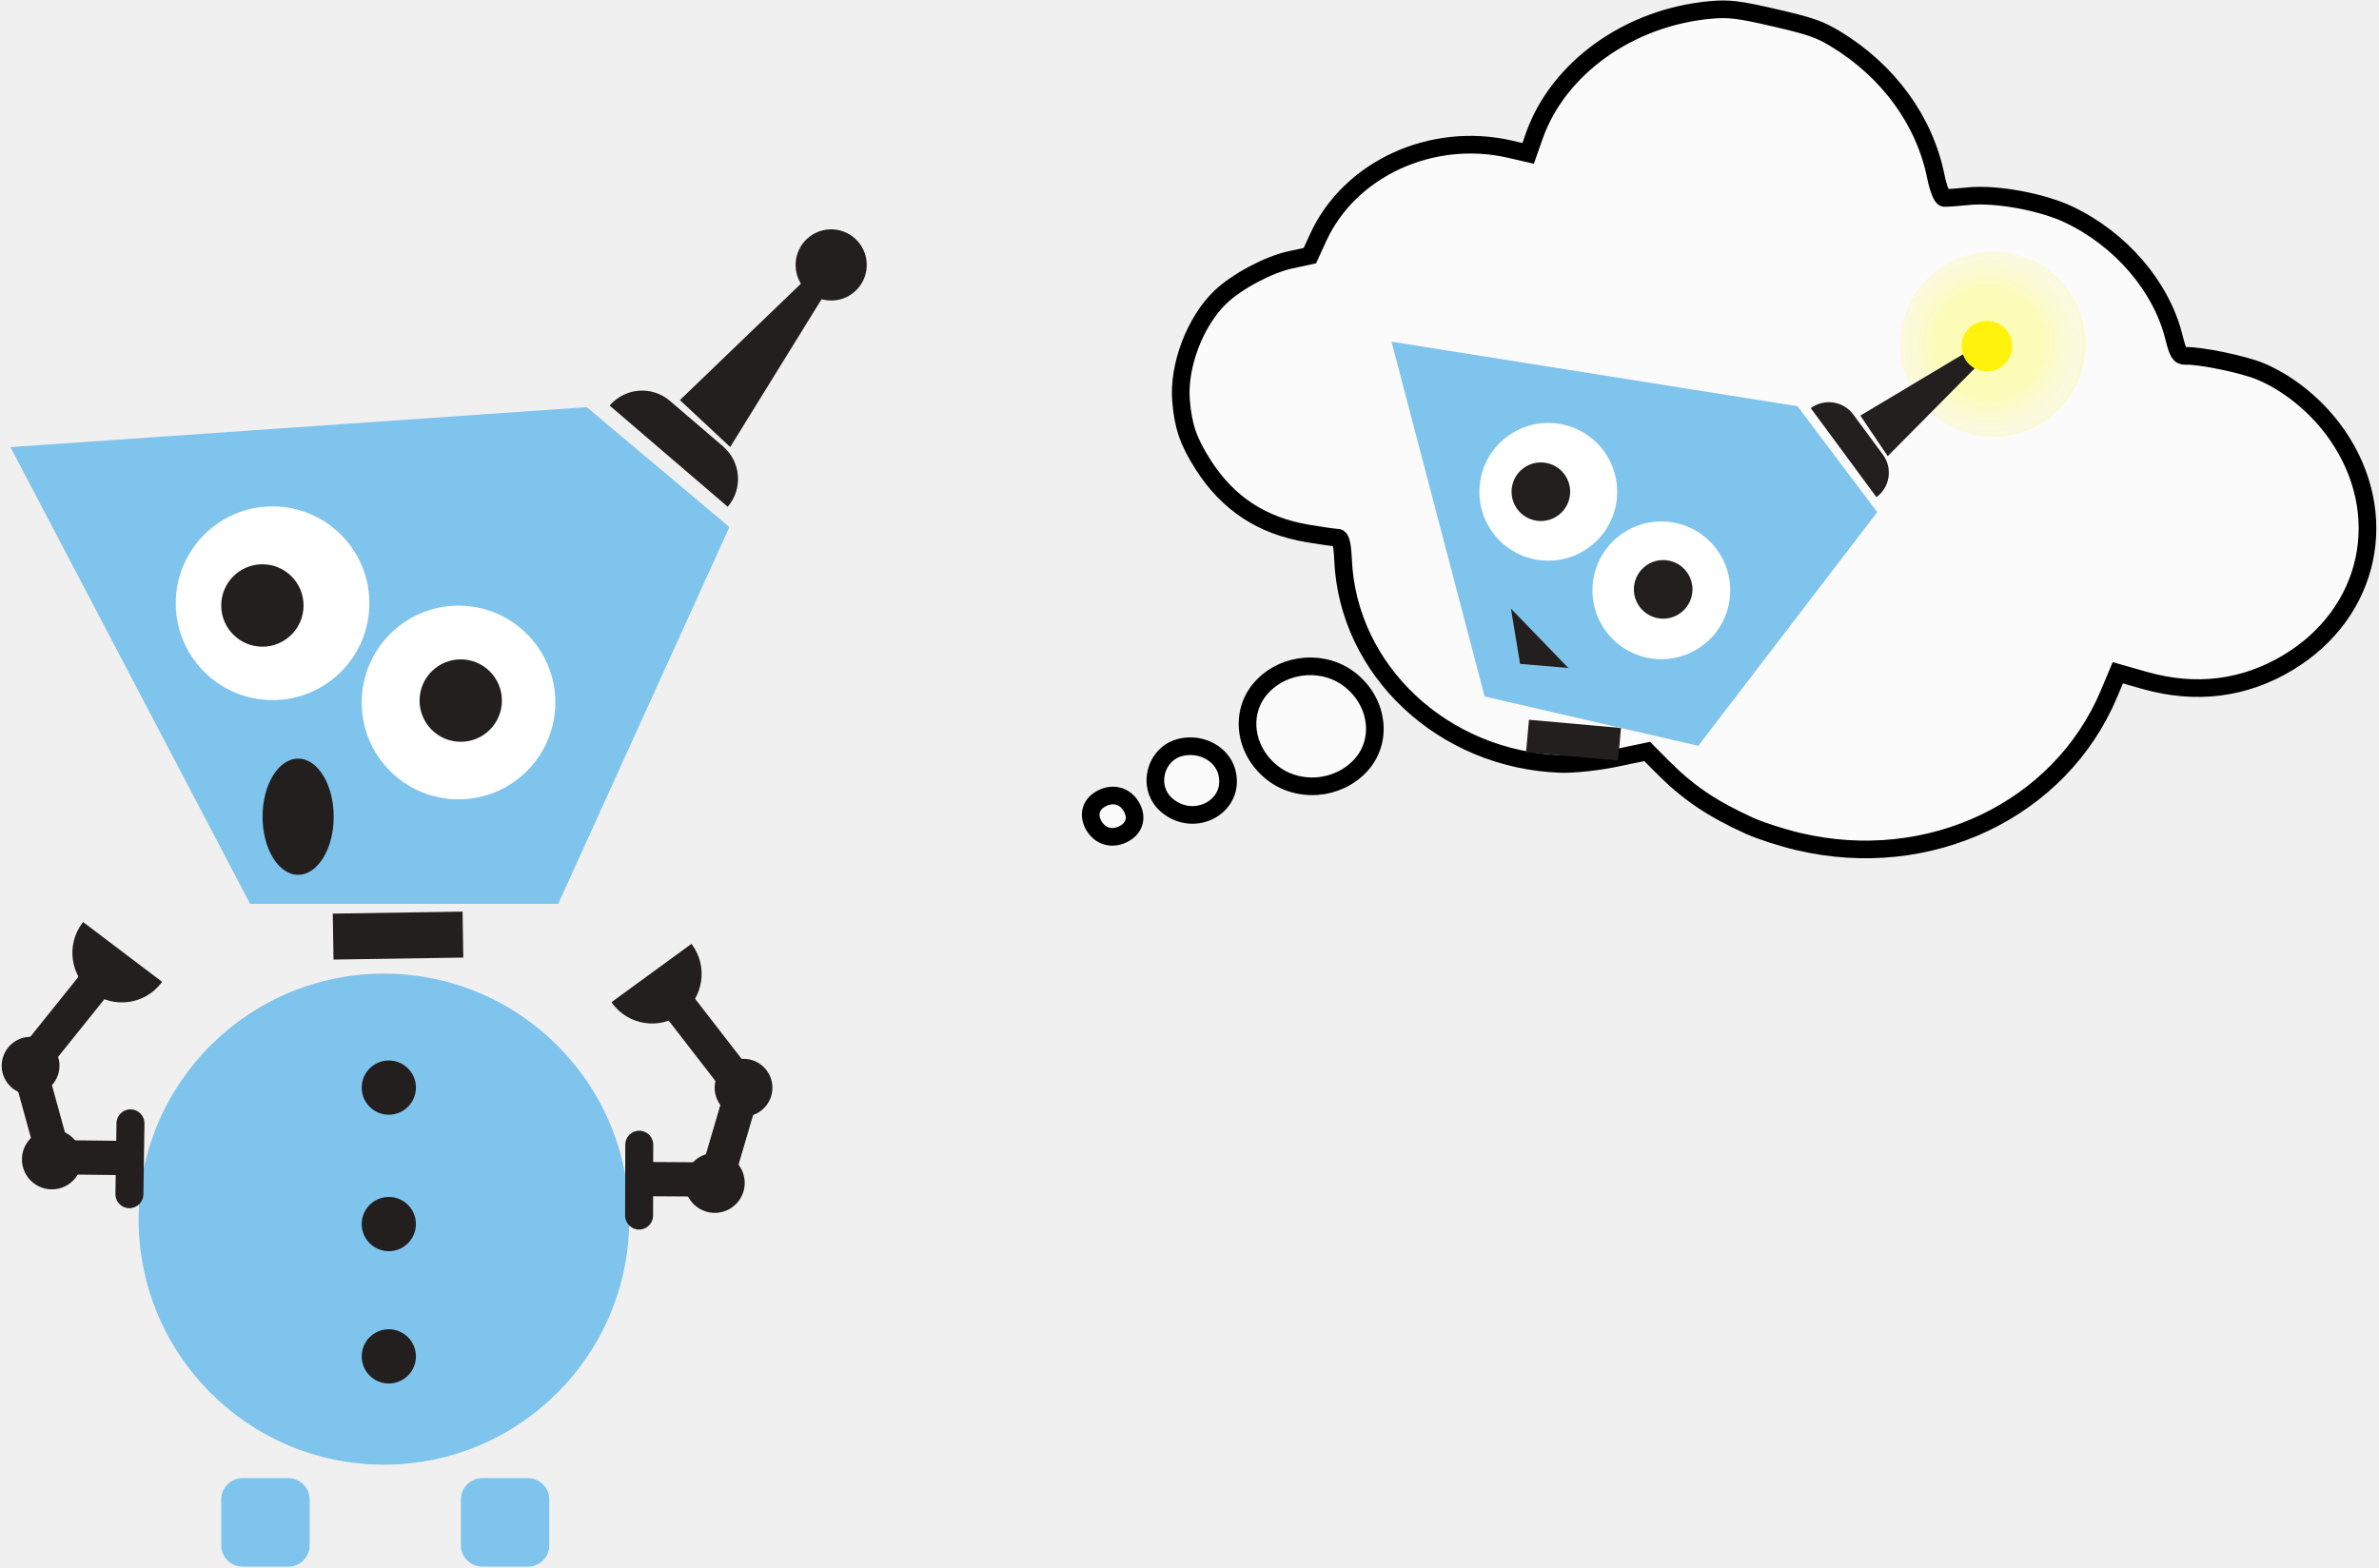
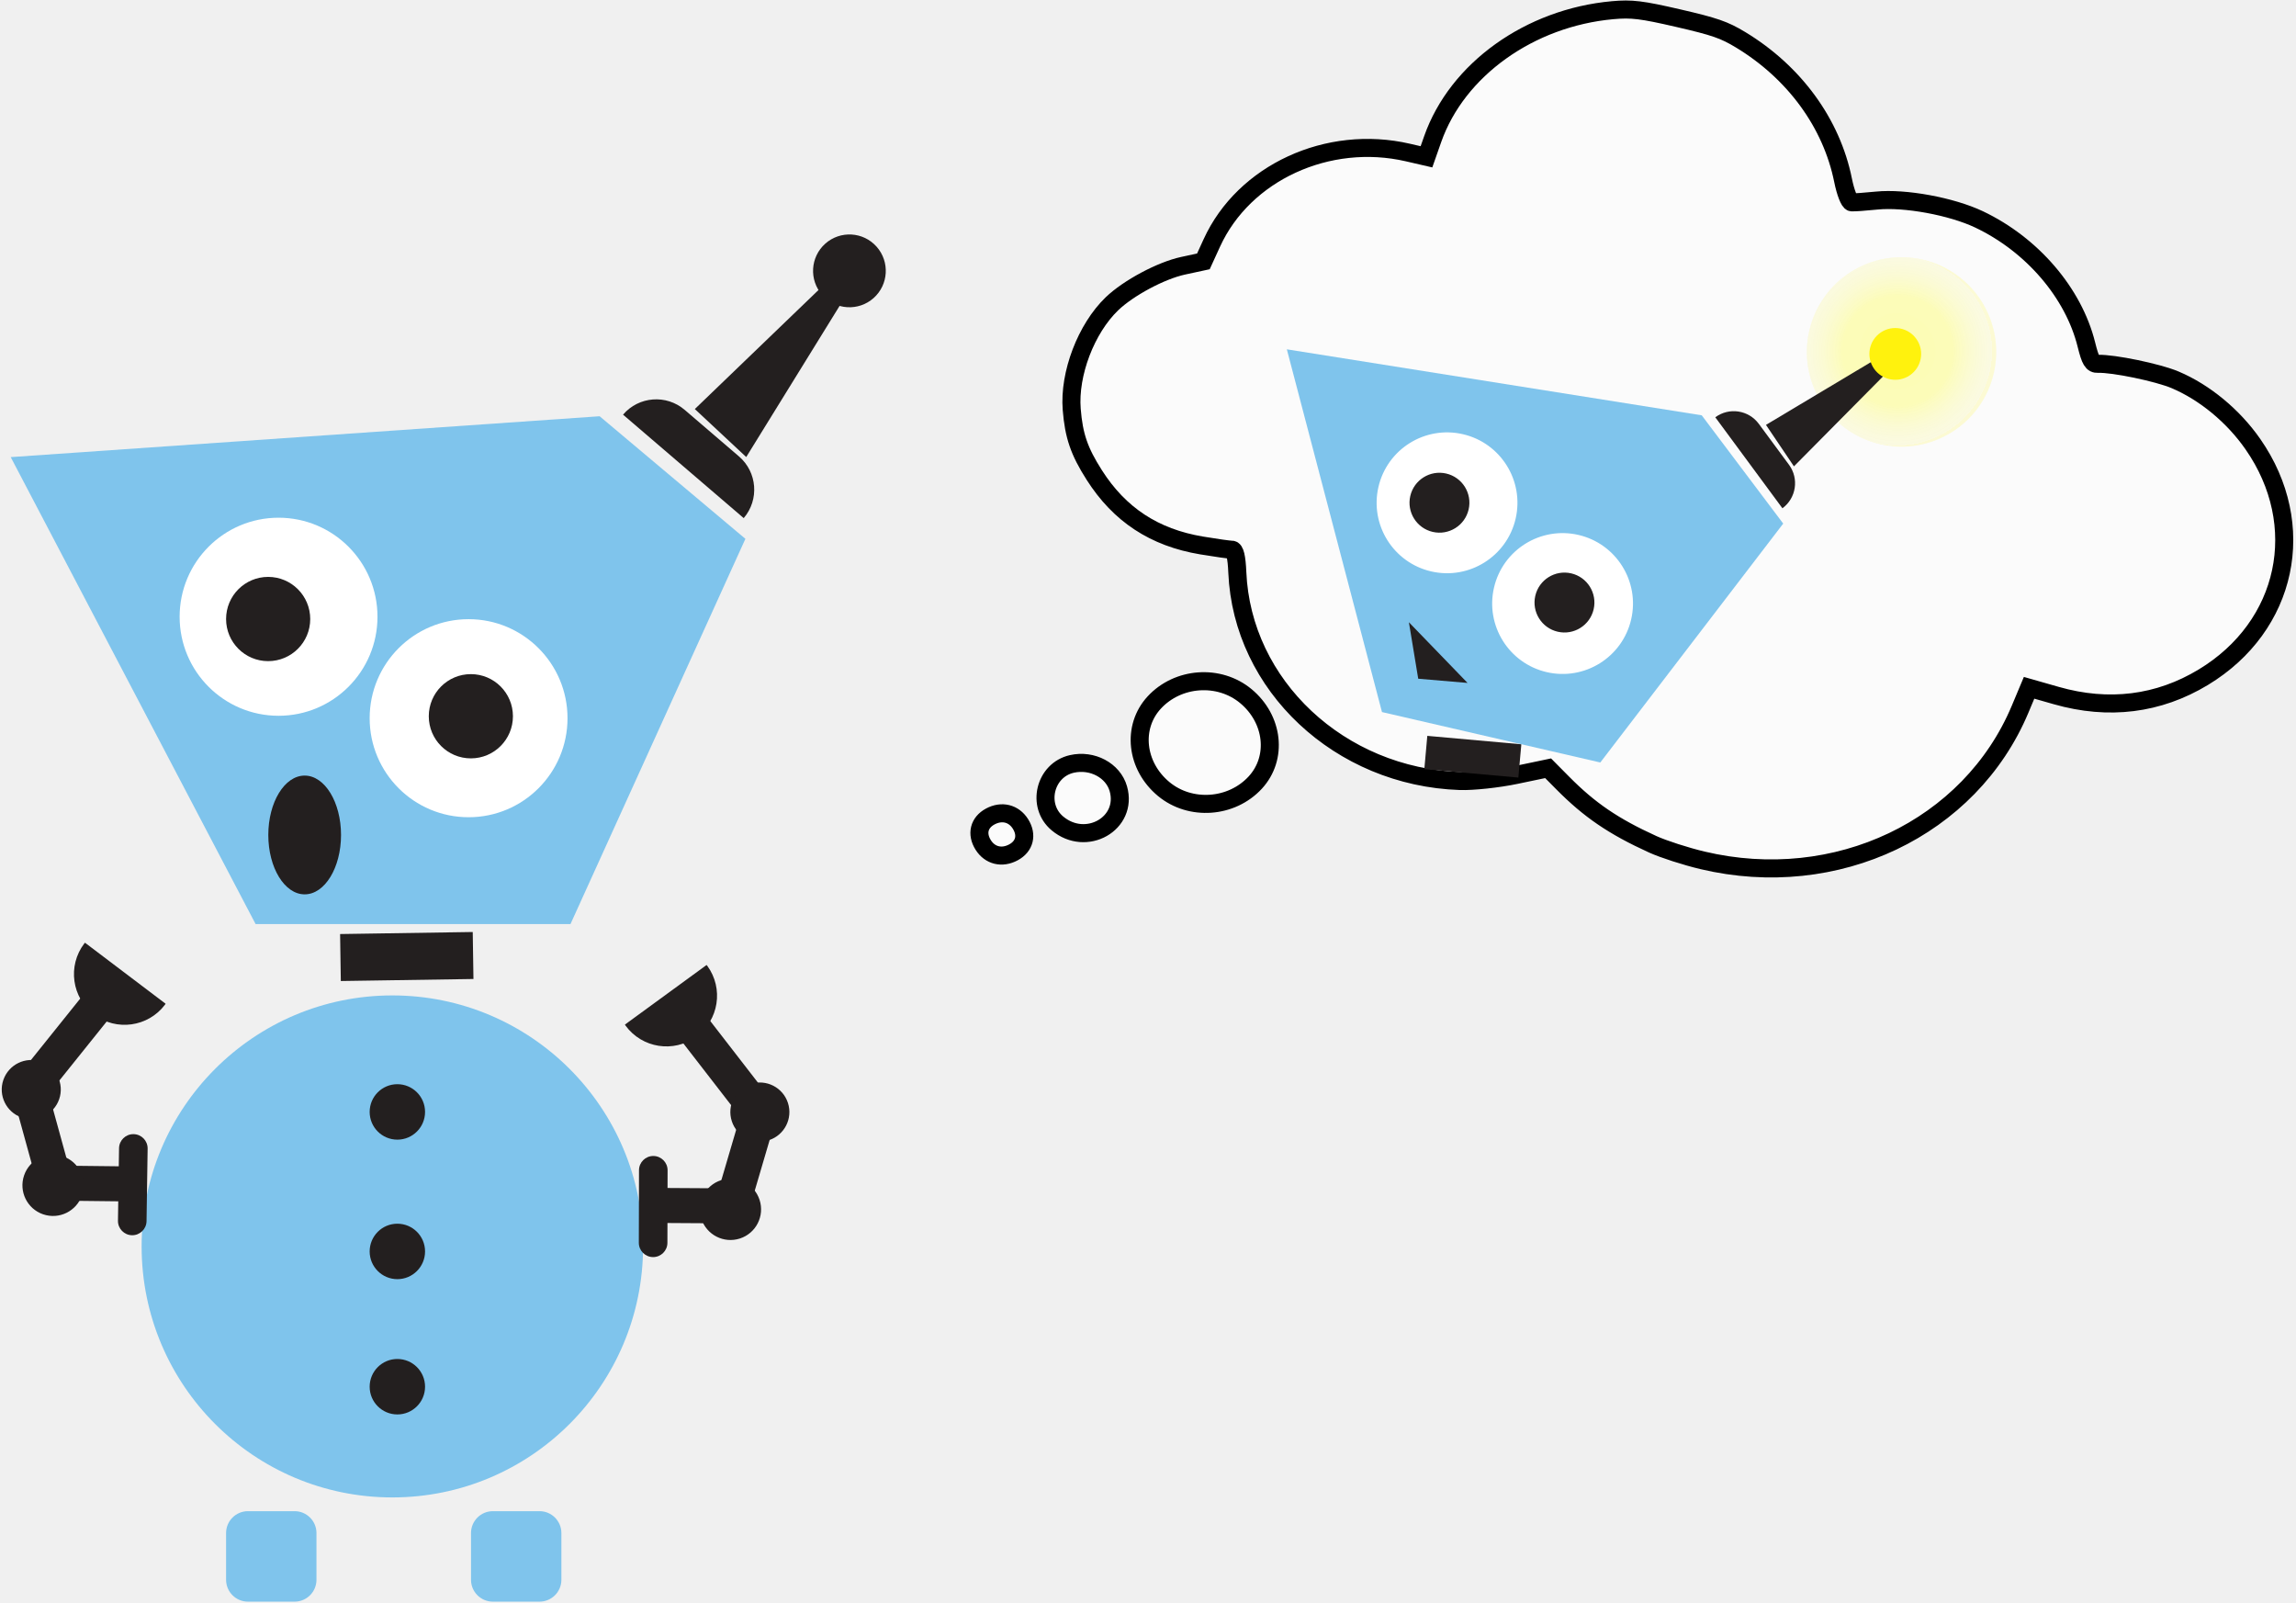
- <svg xmlns="http://www.w3.org/2000/svg" xmlns:xlink="http://www.w3.org/1999/xlink" width="809" height="533" viewBox="0 0 809 533">
+ <svg xmlns="http://www.w3.org/2000/svg" xmlns:xlink="http://www.w3.org/1999/xlink" width="764" height="533" viewBox="0 0 764 533">
  <defs>
-     <radialGradient cx="77.481%" cy="21.955%" fx="77.481%" fy="21.955%" r="63.68%" id="a">
+     <radialGradient id="a" cx="77.481%" cy="21.955%" r="63.68%" fx="77.481%" fy="21.955%">
      <stop stop-color="#FFFA1E" stop-opacity=".55" offset="0%" />
      <stop stop-color="#FFF20D" stop-opacity=".55" offset="100%" />
    </radialGradient>
-     <radialGradient cx="47.831%" fx="47.831%" fy="50%" r="49.966%" id="c">
-       <stop stop-color="#FF0" offset="0%" />
+     <radialGradient id="c" cx="47.831%" r="49.966%" fx="47.831%" fy="50%">
+       <stop stop-color="#FFFF00" offset="0%" />
      <stop stop-color="#FFFF08" stop-opacity=".98" offset="57.968%" />
      <stop stop-color="#F5F5BF" stop-opacity=".531" offset="100%" />
-       <stop stop-color="#FFF" stop-opacity=".404" offset="100%" />
-       <stop stop-color="#FF0" stop-opacity=".11" offset="100%" />
+       <stop stop-color="#FFFFFF" stop-opacity=".404" offset="100%" />
+       <stop stop-color="#FFFF00" stop-opacity=".11" offset="100%" />
    </radialGradient>
    <circle id="b" cx="55.5" cy="31.5" r="31.5" />
-     <radialGradient cx="88.398%" cy="171.136%" fx="88.398%" fy="171.136%" r="38.397%" id="d">
+     <radialGradient id="d" cx="88.398%" cy="171.136%" r="38.397%" fx="88.398%" fy="171.136%">
      <stop stop-color="#FFFA1E" offset="0%" />
      <stop stop-color="#FFF20D" offset="100%" />
    </radialGradient>
  </defs>
-   <g fill="none" fill-rule="evenodd">
-     <path d="M245.887 151.829l-18.054-15.475c-6.106-5.236-15.289-4.525-20.516 1.587l40.155 34.418c5.228-6.11 4.517-15.303-1.585-20.53M231.205 136.076l44.282-42.606 6.644 3.835-33.822 54.735-17.104-15.964" fill="#231F1F" />
-     <path d="M290.685 99.161c-4.997 4.443-12.645 3.989-17.082-1.012-4.437-5.001-3.983-12.653 1.012-17.096 4.996-4.437 12.644-3.986 17.08 1.015 4.436 5.001 3.985 12.655-1.01 17.093" fill="#231F1F" />
-     <path d="M213.986 414.649c0 46.115-37.351 83.5-83.43 83.5-46.078 0-83.43-37.385-83.43-83.5 0-46.117 37.352-83.502 83.43-83.502 46.079 0 83.43 37.385 83.43 83.502M105.304 525.54a7.28 7.28 0 0 1-7.277 7.282h-15.52a7.28 7.28 0 0 1-7.278-7.282v-15.535a7.28 7.28 0 0 1 7.277-7.28h15.52a7.28 7.28 0 0 1 7.278 7.28v15.535M186.803 525.54a7.278 7.278 0 0 1-7.275 7.282h-15.523a7.278 7.278 0 0 1-7.275-7.282v-15.535c0-4.021 3.257-7.28 7.275-7.28h15.523a7.278 7.278 0 0 1 7.275 7.28v15.535" fill="#7FC4EC" />
-     <path fill="#231F1F" d="M157.544 325.682l-44.135.676-.24-15.63 44.136-.677.239 15.63" />
-     <g fill="#231F1F">
-       <path d="M49.124 382.12a4.75 4.75 0 0 0-4.684-4.822 4.757 4.757 0 0 0-4.826 4.688l-.363 24.115a4.762 4.762 0 0 0 4.682 4.828 4.763 4.763 0 0 0 4.829-4.692l.362-24.117" />
-       <path d="M30.22 327.805l-26.8 33.4 10.499 38.15 31.847.36.136-11.65-23.085-.26-6.592-23.954L39.3 335.096l-9.08-7.29" />
-       <path d="M27.283 397.637c1.833-5.324-.993-11.124-6.313-12.955-5.32-1.832-11.117.998-12.95 6.323-1.834 5.325.992 11.124 6.312 12.955 5.32 1.832 11.117-.997 12.95-6.323M19.69 365.66c1.769-5.134-.957-10.726-6.087-12.493-5.129-1.766-10.72.963-12.488 6.097-1.768 5.135.958 10.727 6.087 12.493 5.13 1.766 10.721-.962 12.489-6.097M55.095 333.908c-.075.104-.118.221-.198.329-5.614 7.426-16.183 8.896-23.605 3.28-7.42-5.618-8.881-16.19-3.266-23.618.08-.108.181-.182.26-.281l26.809 20.29" />
+   <g fill="none" fill-rule="evenodd" transform="translate(-12 -33)">
+     <g transform="translate(0 111)">
+       <path fill="#231F1F" d="M257.887,73.829 L239.833,58.354 C233.727,53.118 224.544,53.829 219.317,59.941 L259.472,94.359 C264.7,88.25 263.989,79.056 257.887,73.829" />
+       <polyline fill="#231F1F" points="243.205 58.076 287.487 15.47 294.131 19.305 260.309 74.04 243.205 58.076" />
+       <path fill="#231F1F" d="M302.685,21.161 C297.688,25.604 290.04,25.15 285.603,20.149 C281.166,15.148 281.62,7.496 286.615,3.053 C291.611,-1.384 299.259,-0.933 303.695,4.068 C308.131,9.069 307.68,16.723 302.685,21.161" />
+       <path fill="#7FC4EC" d="M225.986 336.649C225.986 382.764 188.635 420.149 142.556 420.149 96.478 420.149 59.125 382.764 59.125 336.649 59.125 290.532 96.478 253.147 142.556 253.147 188.635 253.147 225.986 290.532 225.986 336.649M117.304 447.54C117.304 451.562 114.044 454.822 110.027 454.822L94.506 454.822C90.489 454.822 87.229 451.562 87.229 447.54L87.229 432.005C87.229 427.984 90.489 424.724 94.506 424.724L110.027 424.724C114.044 424.724 117.304 427.984 117.304 432.005L117.304 447.54M198.803 447.54C198.803 451.562 195.545 454.822 191.528 454.822L176.005 454.822C171.987 454.822 168.73 451.562 168.73 447.54L168.73 432.005C168.73 427.984 171.987 424.724 176.005 424.724L191.528 424.724C195.545 424.724 198.803 427.984 198.803 432.005L198.803 447.54" />
+       <polyline fill="#231F1F" points="169.544 247.682 125.409 248.358 125.169 232.728 169.305 232.051 169.544 247.682" />
+       <g fill="#231F1F" transform="scale(1 -1) rotate(-19 -948.081 -160.7)">
+         <path d="M52.834,32.258 C52.016,34.756 49.33,36.113 46.835,35.293 C44.34,34.478 42.981,31.787 43.799,29.29 L51.307,6.37 C52.125,3.876 54.811,2.517 57.305,3.329 C59.801,4.152 61.163,6.837 60.343,9.337 L52.834,32.258" />
+         <polyline points="17.277 77.46 2.81 37.155 25.159 4.5 55.387 14.529 51.724 25.589 29.811 18.319 15.78 38.821 28.234 73.522 17.277 77.46" />
+         <path d="M37.235 10.476C37.235 16.107 32.675 20.671 27.049 20.671 21.422 20.671 16.862 16.107 16.862 10.476 16.862 4.844 21.422.281 27.049.281 32.675.281 37.235 4.844 37.235 10.476M19.646 38.239C19.646 43.669 15.248 48.07 9.822 48.07 4.398 48.07.27373675e-13 43.669.27373675e-13 38.239.27373675e-13 32.809 4.398 28.409 9.822 28.409 15.248 28.409 19.646 32.809 19.646 38.239M42.783 79.788C42.747 79.666 42.744 79.541 42.703 79.413 39.813 70.564 30.298 65.733 21.452 68.626 12.608 71.523 7.784 81.043 10.675 89.894 10.715 90.022 10.787 90.125 10.829 90.245L42.783 79.788" />
+       </g>
+       <g fill="#231F1F" transform="scale(1 -1) rotate(18 1200.95 543.997)">
+         <path d="M8.112,32.258 C8.929,34.756 11.617,36.113 14.112,35.293 C16.606,34.478 17.968,31.787 17.149,29.29 L9.64,6.37 C8.822,3.876 6.136,2.517 3.641,3.329 C1.145,4.152 -0.215,6.837 0.603,9.337 L8.112,32.258" />
+         <polyline points="44.095 77.46 58.562 37.155 36.214 4.5 5.986 14.529 9.648 25.589 31.562 18.319 45.593 38.821 33.138 73.522 44.095 77.46" />
+         <path d="M22.848 10.476C22.848 16.107 27.409 20.671 33.034 20.671 38.661 20.671 43.221 16.107 43.221 10.476 43.221 4.844 38.661.281 33.034.281 27.409.281 22.848 4.844 22.848 10.476M42.521 38.239C42.521 43.669 46.919 48.07 52.344 48.07 57.768 48.07 62.165 43.669 62.165 38.239 62.165 32.809 57.768 28.409 52.344 28.409 46.919 28.409 42.521 32.809 42.521 38.239M18.633 79.788C18.67 79.666 18.675 79.541 18.715 79.413 21.607 70.564 31.119 65.733 39.965 68.626 48.81 71.523 53.634 81.043 50.743 89.894 50.702 90.022 50.632 90.125 50.591 90.245L18.633 79.788" />
+       </g>
+       <path fill="#231F1F" d="M153.439 291.905C153.439 296.999 149.31 301.129 144.221 301.129 139.131 301.129 135.005 296.999 135.005 291.905 135.005 286.811 139.131 282.681 144.221 282.681 149.31 282.681 153.439 286.811 153.439 291.905M153.439 338.315C153.439 343.411 149.31 347.54 144.221 347.54 139.131 347.54 135.005 343.411 135.005 338.315 135.005 333.221 139.131 329.091 144.221 329.091 149.31 329.091 153.439 333.221 153.439 338.315M153.439 383.319C153.439 388.414 149.31 392.543 144.221 392.543 139.131 392.543 135.005 388.414 135.005 383.319 135.005 378.224 139.131 374.095 144.221 374.095 149.31 374.095 153.439 378.224 153.439 383.319" />
+       <polyline fill="#7FC4EC" points="15.564 74.068 97.055 229.416 201.826 229.416 260.034 101.253 211.531 60.474 15.564 74.068" />
+       <path fill="#FFFFFF" d="M137.609 127.173C137.609 145.37 122.87 160.118 104.691 160.118 86.511 160.118 71.772 145.37 71.772 127.173 71.772 108.978 86.511 94.227 104.691 94.227 122.87 94.227 137.609 108.978 137.609 127.173M200.843 160.925C200.843 179.122 186.104 193.871 167.926 193.871 149.743 193.871 135.005 179.122 135.005 160.925 135.005 142.731 149.743 127.98 167.926 127.98 186.104 127.98 200.843 142.731 200.843 160.925" />
+       <path fill="#231F1F" d="M115.229 127.931C115.229 135.668 108.96 141.944 101.227 141.944 93.496 141.944 87.229 135.668 87.229 127.931 87.229 120.191 93.496 113.916 101.227 113.916 108.96 113.916 115.229 120.191 115.229 127.931M125.478 199.772C125.478 210.68 120.061 219.526 113.378 219.526 106.697 219.526 101.281 210.68 101.281 199.772 101.281 188.862 106.697 180.016 113.378 180.016 120.061 180.016 125.478 188.862 125.478 199.772M182.681 160.277C182.681 168.015 176.411 174.289 168.679 174.289 160.947 174.289 154.678 168.015 154.678 160.277 154.678 152.538 160.947 146.263 168.679 146.263 176.411 146.263 182.681 152.538 182.681 160.277" />
    </g>
-     <g fill="#231F1F">
-       <path d="M212.63 389.302a4.75 4.75 0 0 1 4.768-4.74 4.757 4.757 0 0 1 4.744 4.771l-.06 24.119a4.762 4.762 0 0 1-4.765 4.745 4.764 4.764 0 0 1-4.746-4.775l.059-24.12" />
-       <path d="M232.883 335.194l26.215 33.862-11.164 37.962-31.848-.197.065-11.65 23.088.142 7.009-23.834-22.568-29.154 9.203-7.131" />
-       <path d="M233.376 405.465c-1.74-5.355 1.187-11.105 6.537-12.844 5.35-1.738 11.098 1.193 12.838 6.549 1.74 5.356-1.186 11.104-6.537 12.843-5.35 1.738-11.098-1.191-12.838-6.548M243.506 372.981c-1.678-5.164 1.145-10.708 6.305-12.385 5.159-1.676 10.7 1.15 12.378 6.315 1.678 5.164-1.144 10.708-6.302 12.384-5.16 1.677-10.703-1.15-12.38-6.314M207.948 340.848c.074.105.116.222.195.331 5.484 7.523 16.023 9.178 23.542 3.693 7.518-5.489 9.164-16.033 3.678-23.558-.078-.11-.177-.185-.252-.286l-27.163 19.82" />
-     </g>
-     <path d="M141.439 369.905c0 5.094-4.129 9.224-9.218 9.224-5.09 0-9.216-4.13-9.216-9.224s4.126-9.224 9.216-9.224c5.09 0 9.218 4.13 9.218 9.224M141.439 416.315c0 5.096-4.129 9.225-9.218 9.225-5.09 0-9.216-4.13-9.216-9.225 0-5.094 4.126-9.224 9.216-9.224 5.09 0 9.218 4.13 9.218 9.224M141.439 461.32c0 5.094-4.129 9.223-9.218 9.223-5.09 0-9.216-4.129-9.216-9.224 0-5.095 4.126-9.224 9.216-9.224 5.09 0 9.218 4.129 9.218 9.224" fill="#231F1F" />
-     <path fill="#7FC4EC" d="M3.564 152.068l81.491 155.348h104.771l58.208-128.163-48.503-40.779L3.564 152.068" />
-     <path d="M125.61 205.173c0 18.197-14.74 32.945-32.919 32.945-18.18 0-32.92-14.748-32.92-32.945 0-18.195 14.74-32.946 32.92-32.946s32.918 14.751 32.918 32.946M188.843 238.925c0 18.197-14.74 32.946-32.917 32.946-18.183 0-32.92-14.749-32.92-32.946 0-18.194 14.737-32.945 32.92-32.945 18.178 0 32.917 14.751 32.917 32.945" fill="#FFF" />
-     <path d="M103.229 205.93c0 7.738-6.269 14.014-14.002 14.014-7.73 0-13.998-6.276-13.998-14.013 0-7.74 6.267-14.015 13.998-14.015 7.733 0 14.002 6.275 14.002 14.015M113.478 277.772c0 10.908-5.417 19.754-12.1 19.754-6.681 0-12.097-8.846-12.097-19.754 0-10.91 5.416-19.756 12.097-19.756 6.683 0 12.1 8.846 12.1 19.756M170.68 238.277c0 7.738-6.27 14.012-14 14.012-7.733 0-14.002-6.274-14.002-14.012 0-7.74 6.269-14.014 14.001-14.014 7.732 0 14.002 6.275 14.002 14.014" fill="#231F1F" />
-     <g>
-       <path d="M372.157 281.073c-2.308-3.682-1.38-7.432 2.336-9.437 3.84-2.073 7.845-1.09 10.078 2.473 2.308 3.683 1.38 7.433-2.336 9.438-3.84 2.073-7.845 1.09-10.078-2.474zm24.702-7.147c-7.07-5.92-4.205-17.733 4.797-19.786 6.785-1.548 13.737 2.155 15.47 8.24 3.299 11.582-10.701 19.557-20.267 11.546zm35.375-11.431c-9.28-7.677-10.696-20.618-3.153-28.79 7.878-8.534 21.565-9.501 30.45-2.15 9.278 7.676 10.695 20.617 3.152 28.79-7.878 8.534-21.565 9.5-30.45 2.15zm162.713 18.373c-13.05-5.945-21.01-11.363-29.955-20.391l-4.853-4.899-10.771 2.253c-5.924 1.24-14.27 2.135-18.547 1.99-40.02-1.355-72.493-31.78-74.101-69.427-.22-5.124-.803-7.542-1.817-7.523-.822.016-5.375-.623-10.117-1.419-15.705-2.637-27.247-10.22-35.673-23.44-5.018-7.872-6.793-13.044-7.494-21.835-.944-11.829 4.775-26.831 13.389-35.122 5.452-5.248 16.323-11.06 23.642-12.638l6.782-1.464 2.823-6.166c10.68-23.334 38.6-36.194 65.231-30.046l6.175 1.426 2.073-5.899c8.123-23.11 32.259-40.39 59.891-42.88 6.315-.568 9.59-.17 21.783 2.644 12.192 2.815 15.311 3.894 20.737 7.173 17.94 10.842 30.304 27.777 34.136 46.754.821 4.067 2.082 7.29 2.877 7.352.778.062 4.51-.201 8.293-.584 9.365-.948 24.935 1.912 34.085 6.261 17.677 8.402 31.44 24.452 35.716 41.65 1.338 5.384 1.998 6.475 3.873 6.403 5.043-.194 19.905 2.886 25.645 5.314 9.843 4.165 19.35 12.021 25.87 21.377 18.777 26.943 11.624 60.577-16.493 77.566-14.898 9-31.475 11.069-48.894 6.1l-9.07-2.588-2.987 7.116c-16.636 39.636-61.208 60.84-105.694 50.282-5.546-1.316-12.996-3.72-16.555-5.34z" stroke="#000" stroke-width="6" fill-opacity=".7" fill="#FFF" />
-       <path fill="#231F1F" d="M550.235 258.674l-31.286-2.804.991-11.071 31.288 2.804-.993 11.071" />
-       <path fill="#7FC4EC" d="M473.199 116.21l31.658 120.674 72.65 16.772 60.86-79.476-27.11-36.017L473.2 116.209" />
-       <path d="M549.332 172.54c-2.911 12.607-15.49 20.465-28.096 17.555S500.77 174.607 503.68 162c2.91-12.606 15.49-20.466 28.097-17.556 12.605 2.91 20.466 15.49 17.556 28.095M587.78 206.047c-2.911 12.607-15.49 20.466-28.095 17.556-12.608-2.91-20.468-15.488-17.558-28.096 2.91-12.605 15.49-20.466 28.098-17.555 12.604 2.91 20.465 15.49 17.554 28.095" fill="#FFF" />
-       <path d="M533.692 169.482c-1.238 5.36-6.588 8.705-11.95 7.467-5.361-1.238-8.703-6.589-7.466-11.95 1.238-5.362 6.588-8.706 11.949-7.468 5.362 1.238 8.705 6.589 7.467 11.95M575.29 202.69c-1.238 5.361-6.59 8.704-11.95 7.466-5.362-1.237-8.705-6.588-7.468-11.949 1.238-5.362 6.588-8.706 11.95-7.468 5.361 1.238 8.705 6.59 7.467 11.951M513.815 207.007l3.103 18.784 16.416 1.4-19.52-20.184" fill="#231F1F" />
-       <g opacity=".279" transform="rotate(13 -8.934 2804.98)">
-         <use fill="url(#a)" xlink:href="#b" />
-         <use fill="url(#c)" xlink:href="#b" />
+     <g transform="rotate(13 202.942 1781.2)">
+       <path fill="#FFFFFF" fill-opacity=".7" stroke="#000000" stroke-width="6" d="M5.604,320.545 C2.526,317.476 2.587,313.613 5.756,310.823 C9.032,307.94 13.155,307.997 16.133,310.966 C19.21,314.035 19.149,317.898 15.98,320.688 C12.704,323.571 8.581,323.514 5.604,320.545 L5.604,320.545 Z M28.064,308.023 C19.845,303.845 19.978,291.691 28.288,287.666 C34.551,284.631 42.157,286.675 45.215,292.214 C51.034,302.757 39.187,313.677 28.064,308.023 L28.064,308.023 Z M59.961,288.928 C49.193,283.535 44.902,271.245 50.413,261.585 C56.169,251.497 69.288,247.476 79.598,252.64 C90.366,258.033 94.658,270.323 89.146,279.983 C83.39,290.071 70.272,294.092 59.961,288.928 L59.961,288.928 Z M222.637,270.227 C208.584,267.371 199.61,263.882 188.863,257.097 L183.032,253.416 L173.044,258.034 C167.551,260.574 159.62,263.324 155.42,264.145 C116.121,271.828 77.636,249.488 67.601,213.166 C66.235,208.223 65.122,205.999 64.138,206.245 C63.341,206.445 58.761,206.847 53.961,207.138 C38.066,208.102 25.113,203.309 13.93,192.324 C7.269,185.783 4.376,181.143 1.715,172.734 C-1.865,161.421 0.333,145.517 6.861,135.501 C10.993,129.161 20.278,121.053 27.054,117.868 L33.333,114.916 L34.696,108.273 C39.854,83.135 64.166,64.323 91.497,64.323 L97.834,64.323 L98.527,58.11 C101.243,33.764 120.873,11.498 147.238,2.857 C153.263,0.882 156.544,0.532 169.057,0.532 C181.57,0.532 184.851,0.882 190.876,2.857 C210.795,9.385 226.652,23.104 234.655,40.734 C236.369,44.511 238.323,47.367 239.111,47.25 C239.883,47.135 243.46,46.039 247.06,44.815 C255.972,41.785 271.787,41.069 281.681,43.249 C300.794,47.458 317.816,60.001 325.85,75.796 C328.365,80.742 329.254,81.656 331.064,81.164 C335.935,79.841 351.109,79.498 357.247,80.573 C367.774,82.417 378.806,87.933 387.264,95.583 C411.619,117.611 412.216,151.992 388.641,174.87 C376.15,186.992 360.463,192.736 342.373,191.813 L332.953,191.332 L331.644,198.937 C324.349,241.3 285.69,271.987 239.969,271.707 C234.269,271.672 226.469,271.006 222.637,270.227 L222.637,270.227 Z" transform="translate(.03 .49)" />
+       <g transform="translate(67 61)">
+         <polyline fill="#231F1F" points="106.579 200.114 75.171 200.595 75 189.481 106.409 189 106.579 200.114" transform="rotate(-7 90.79 194.798)" />
+         <polyline fill="#7FC4EC" points="0 76.666 57.993 187.126 132.553 187.126 173.976 95.996 139.459 67 0 76.666" />
+         <path fill="#FFFFFF" d="M86.853 114.426C86.853 127.365 76.364 137.852 63.427 137.852 50.489 137.852 40 127.365 40 114.426 40 101.489 50.489 91 63.427 91 76.364 91 86.853 101.489 86.853 114.426M131.853 138.426C131.853 151.365 121.364 161.852 108.428 161.852 95.488 161.852 85 151.365 85 138.426 85 125.489 95.488 115 108.428 115 121.364 115 131.853 125.489 131.853 138.426" />
+         <path fill="#231F1F" d="M70.926 114.965C70.926 120.467 66.465 124.929 60.962 124.929 55.46 124.929 51 120.467 51 114.965 51 109.462 55.46 105 60.962 105 66.465 105 70.926 109.462 70.926 114.965M118.928 137.965C118.928 143.467 114.466 147.928 108.964 147.928 103.461 147.928 99 143.467 99 137.965 99 132.462 103.461 128 108.964 128 114.466 128 118.928 132.462 118.928 137.965" />
+         <polyline fill="#231F1F" points="60 156 67.249 173.604 83.559 171.275 60 156" />
+         <g transform="translate(144)">
+           <g opacity=".279">
+             <use fill="url(#a)" xlink:href="#b" />
+             <use fill="url(#c)" xlink:href="#b" />
+           </g>
+           <path fill="#231F1F" d="M27.448,76.496 L14.6,65.493 C10.255,61.77 3.72,62.275 -3.41060513e-13,66.621 L28.576,91.094 C32.297,86.75 31.791,80.213 27.448,76.496" />
+           <polyline fill="#231F1F" points="17 65.295 48.513 35 53.241 37.727 29.172 76.646 17 65.295" />
+           <path fill="url(#d)" d="M59.329,39.047 C55.773,42.206 50.33,41.883 47.173,38.327 C44.015,34.771 44.338,29.33 47.893,26.171 C51.448,23.016 56.891,23.337 60.048,26.893 C63.205,30.449 62.884,35.891 59.329,39.047" />
+         </g>
      </g>
-       <path d="M640.29 154.61L630.248 141c-3.396-4.605-9.877-5.583-14.48-2.185l22.34 30.274c4.602-3.396 5.58-9.88 2.184-14.478M632.63 141.347l37.52-22.43 3.994 3.72-32.207 32.508-9.307-13.798" fill="#231F1F" />
-       <path d="M59.329 39.047A8.611 8.611 0 0 1 47.893 26.17c3.555-3.155 8.998-2.834 12.155.722s2.836 8.998-.72 12.154" fill="url(#d)" transform="rotate(13 -8.934 2804.98)" />
    </g>
  </g>
</svg>
